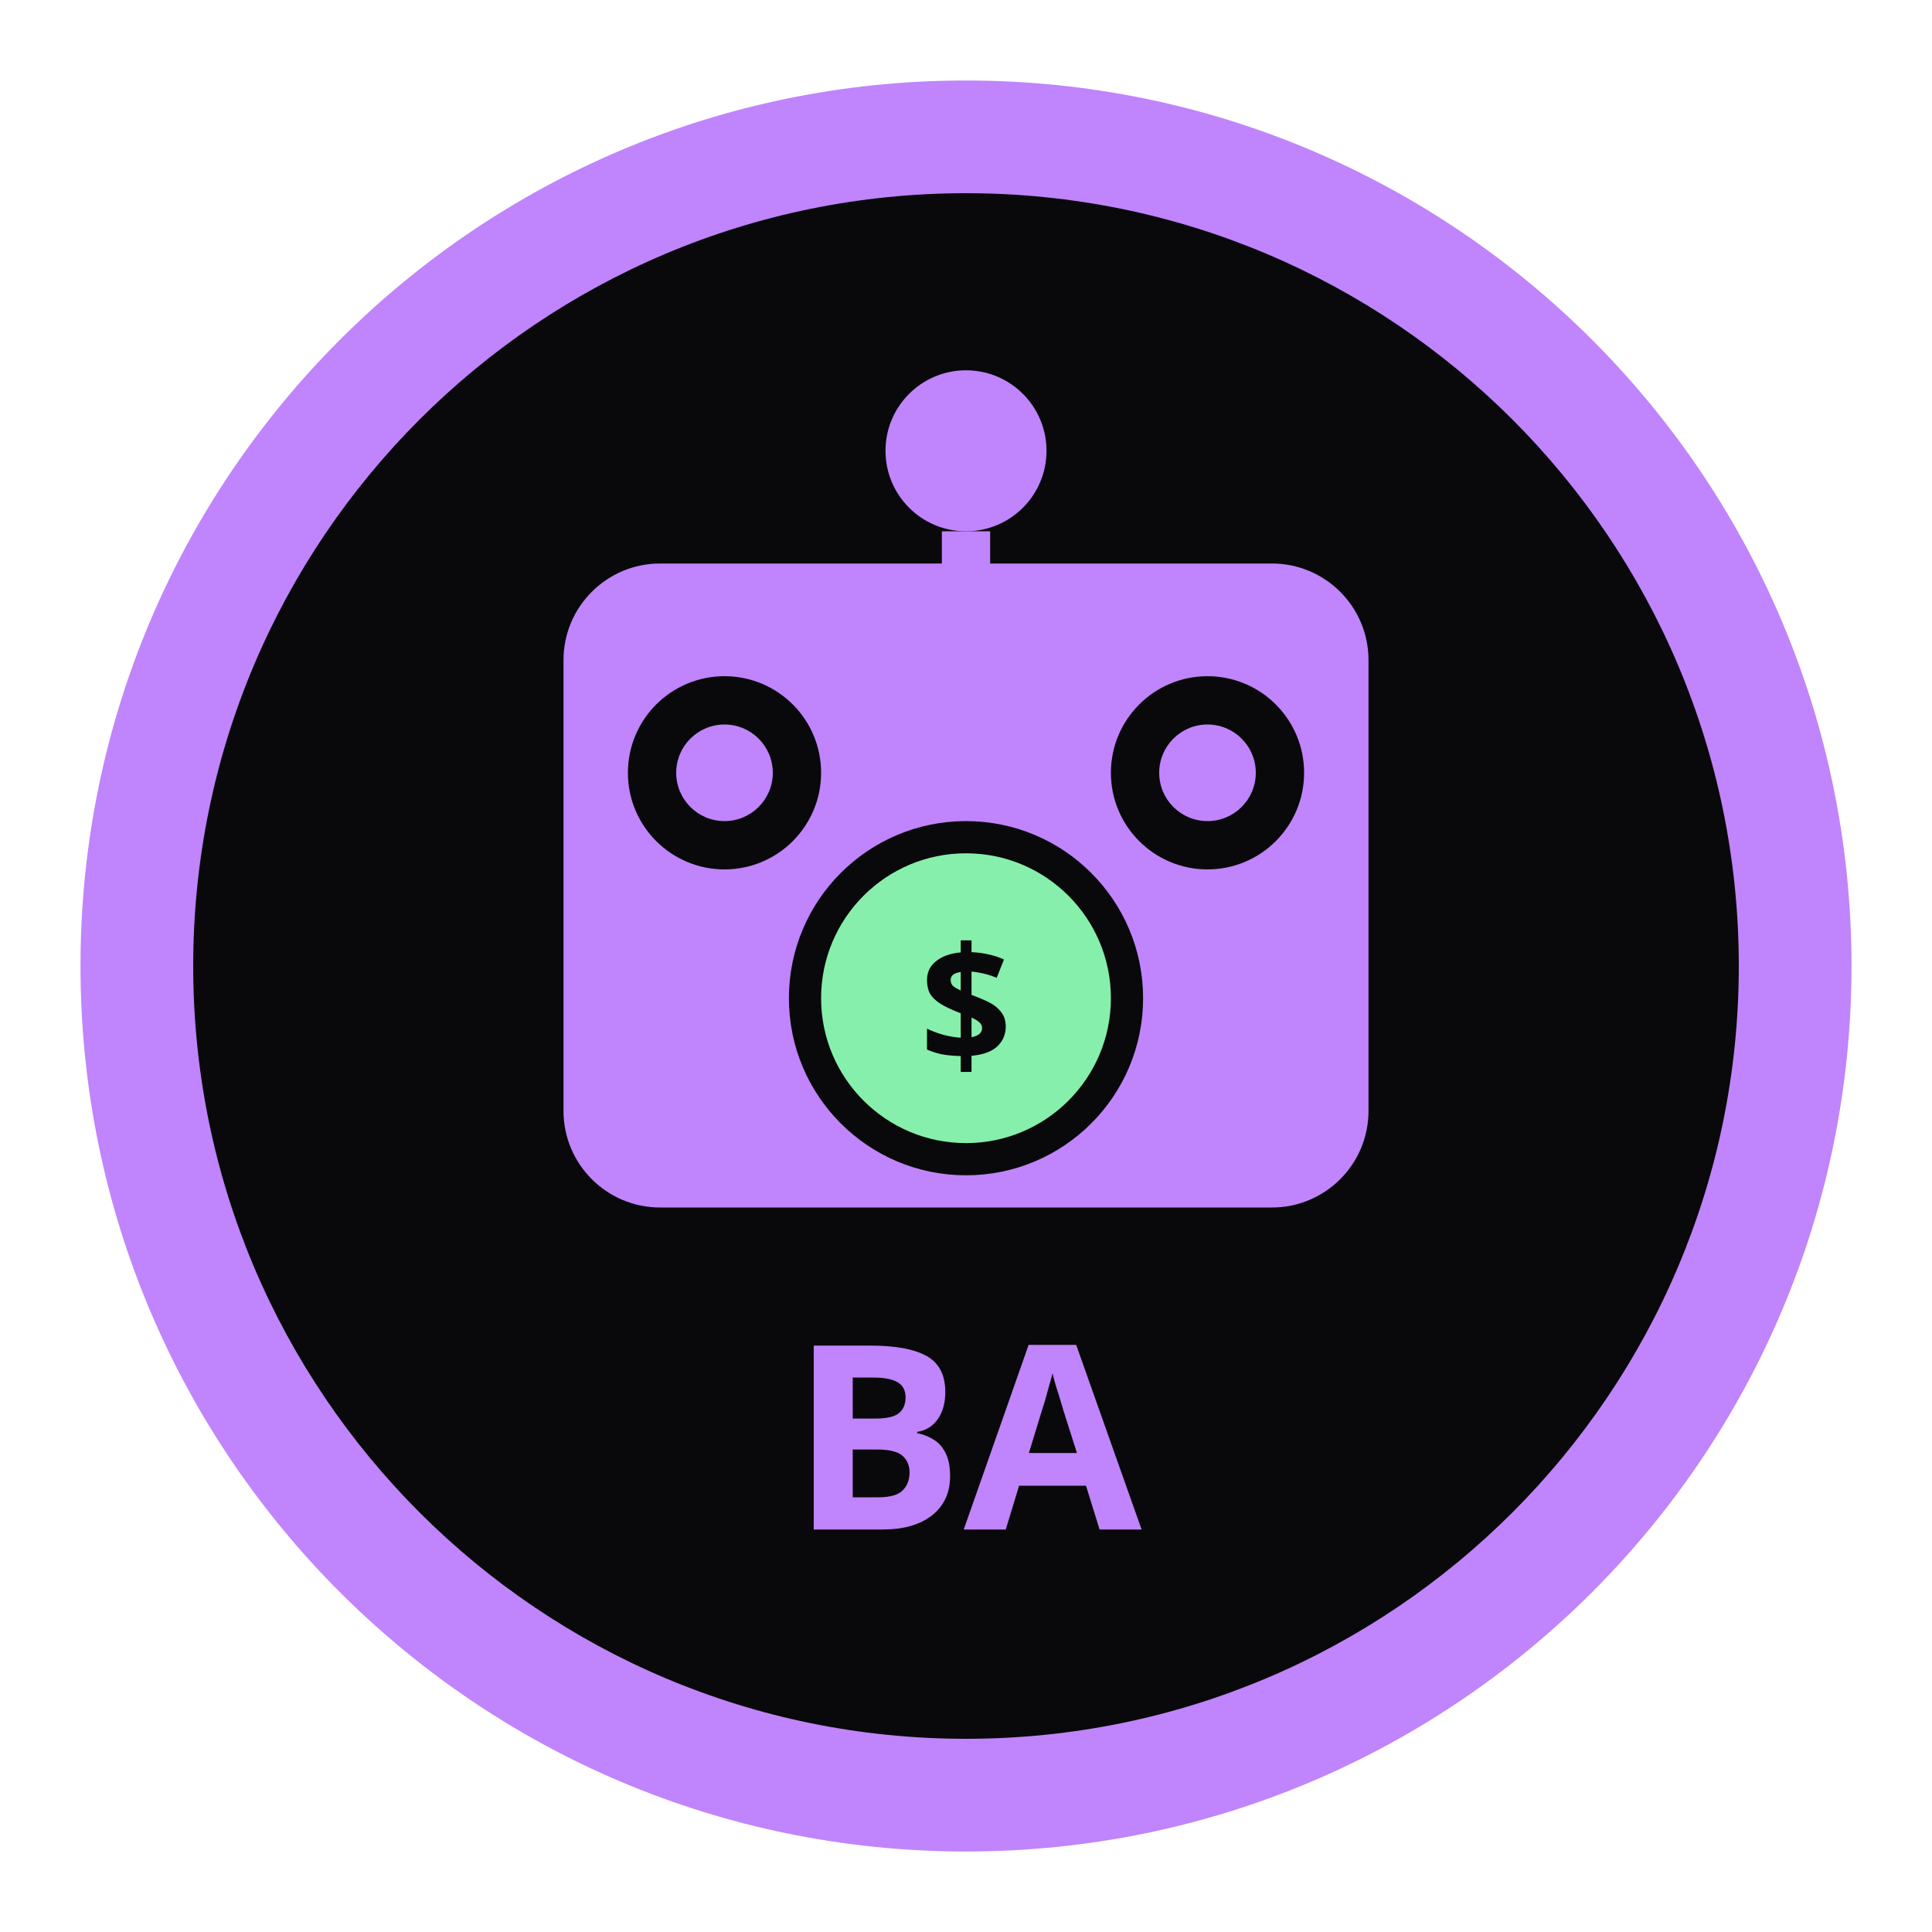
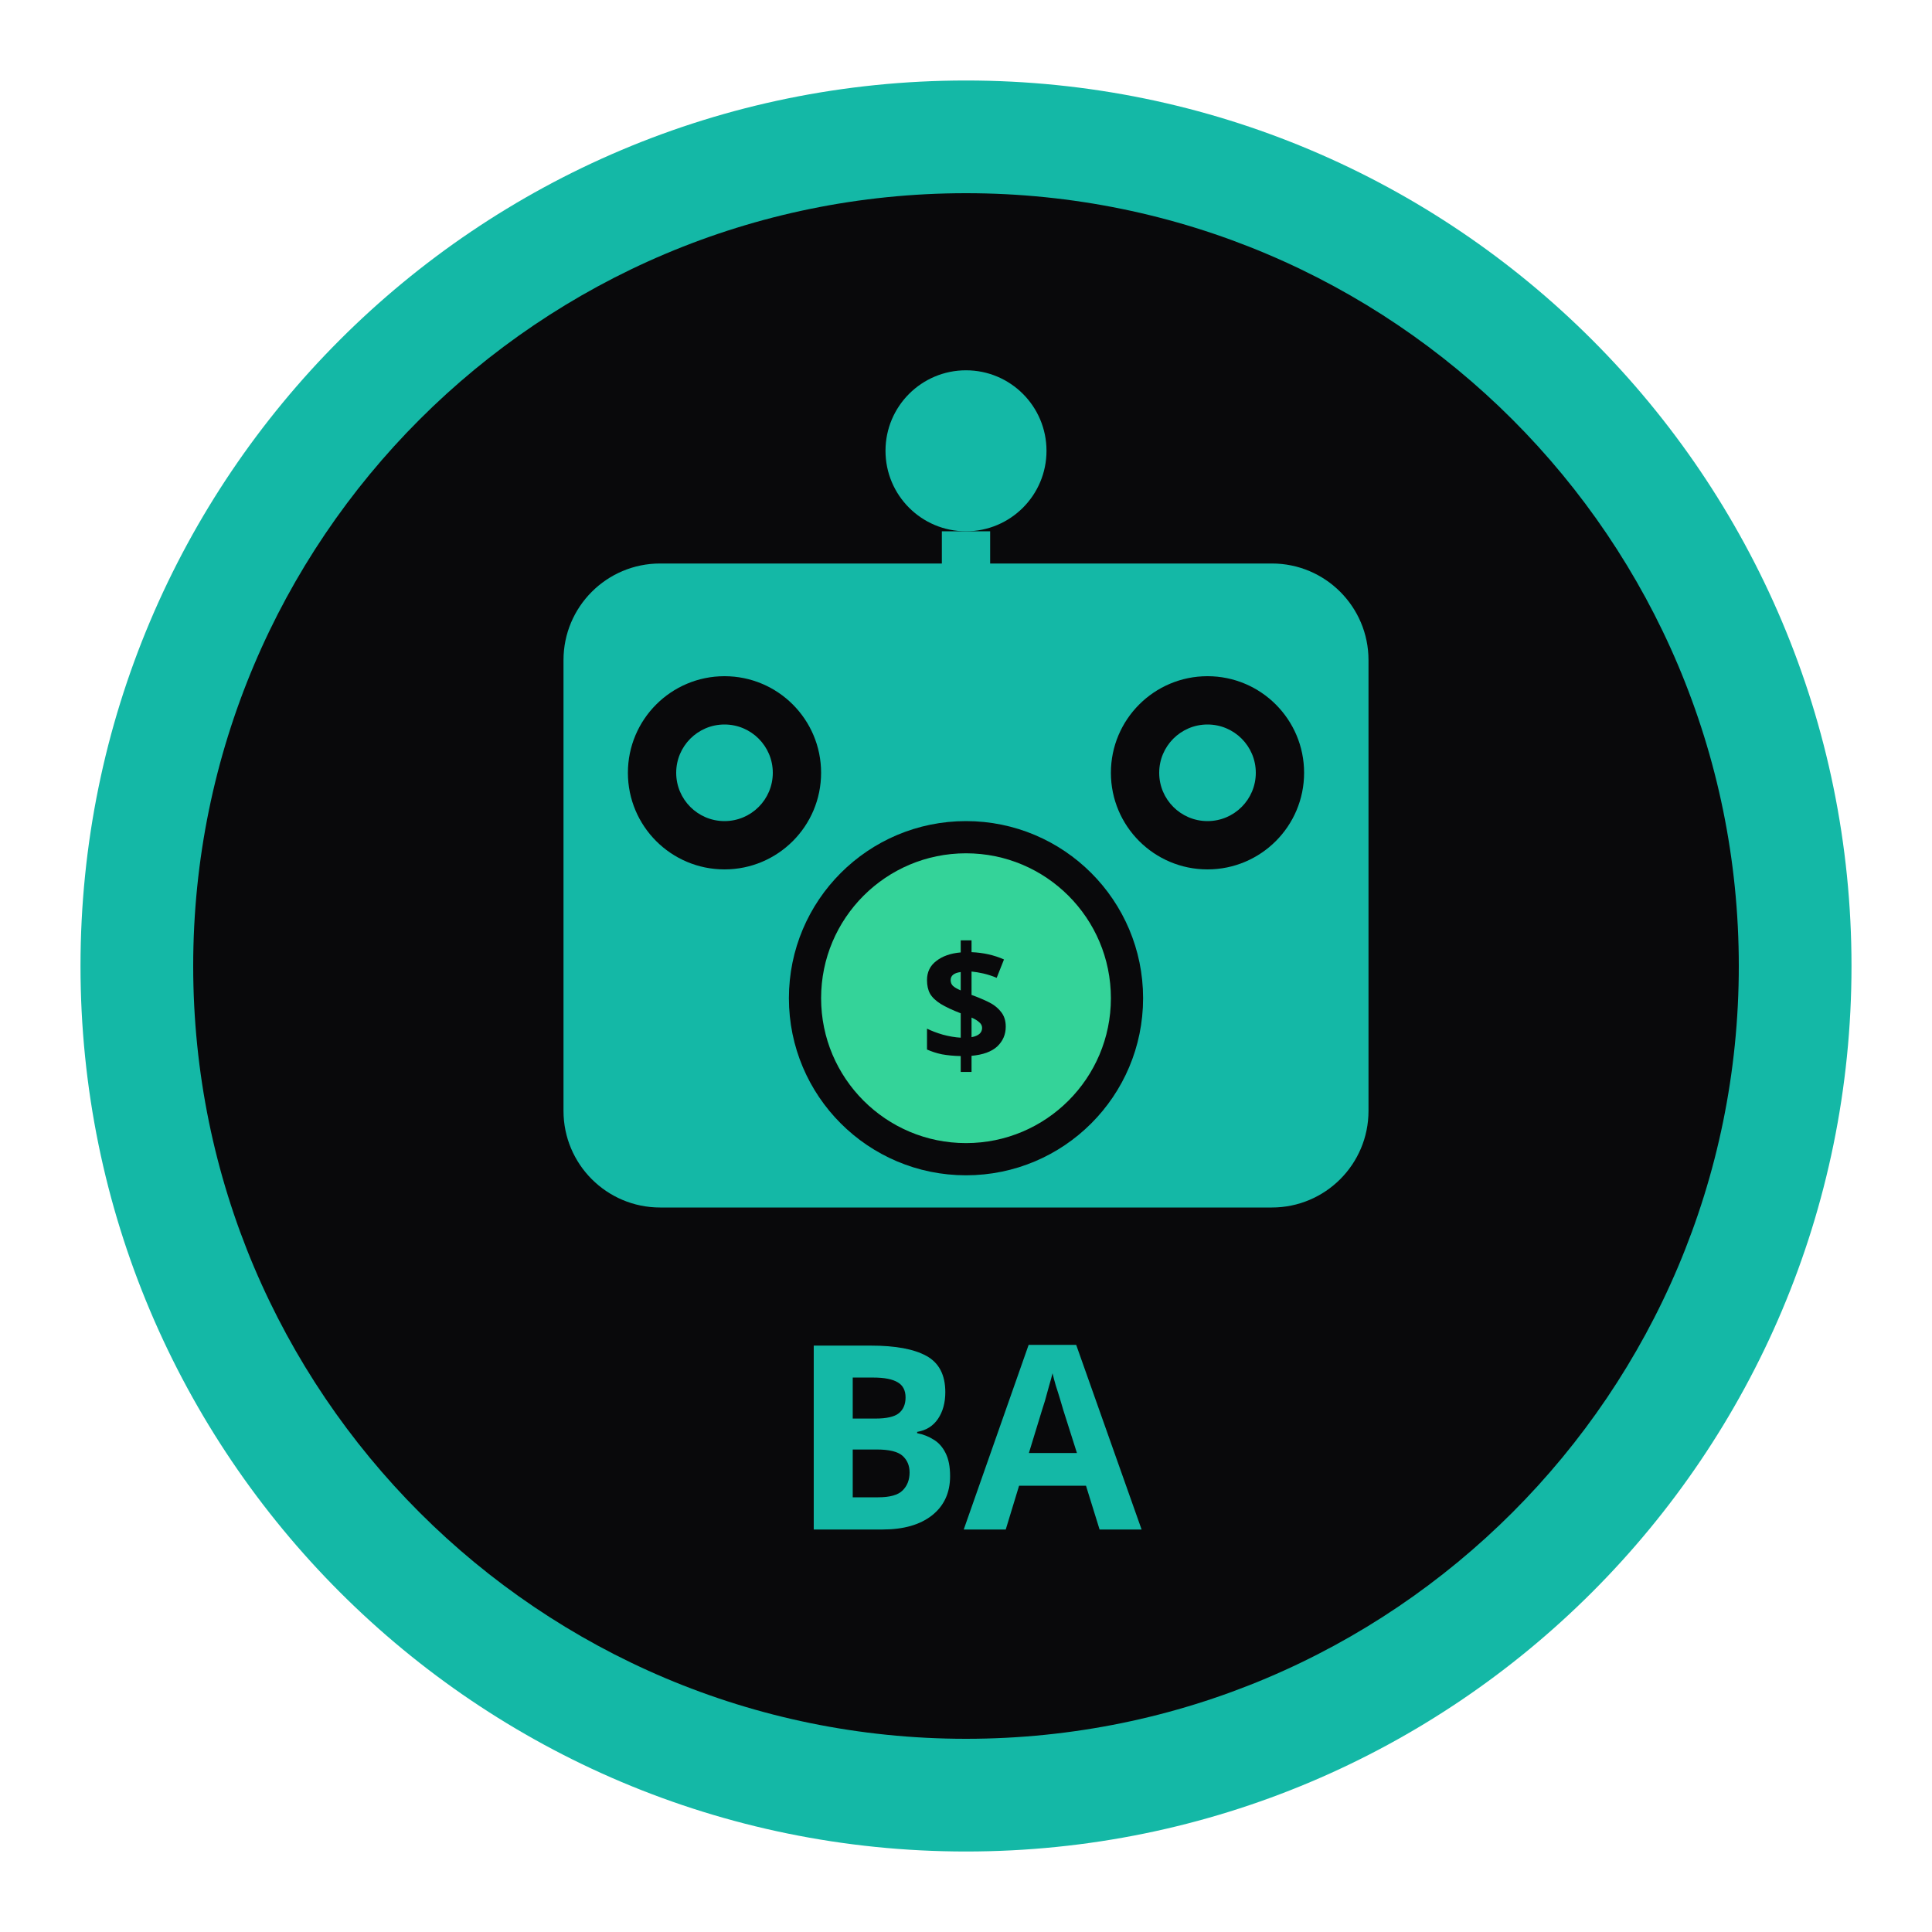
<svg xmlns="http://www.w3.org/2000/svg" width="120" height="120" viewBox="0 0 120 120" fill="none">
-   <circle cx="60" cy="60" r="55" fill="#c084fc" />
+   <circle cx="60" cy="60" r="55" fill="#14b8a6" />
  <circle cx="60" cy="60" r="48" fill="#09090b" />
-   <rect x="35" y="35" width="50" height="40" rx="6" fill="#c084fc" />
-   <circle cx="60" cy="28" r="5" fill="#c084fc" />
-   <line x1="60" y1="33" x2="60" y2="38" stroke="#c084fc" stroke-width="3" />
+   <rect x="35" y="35" width="50" height="40" rx="6" fill="#14b8a6" />
+   <circle cx="60" cy="28" r="5" fill="#14b8a6" />
+   <line x1="60" y1="33" x2="60" y2="38" stroke="#14b8a6" stroke-width="3" />
  <circle cx="45" cy="48" r="6" fill="#09090b" />
  <circle cx="75" cy="48" r="6" fill="#09090b" />
-   <circle cx="45" cy="48" r="3" fill="#c084fc" />
-   <circle cx="75" cy="48" r="3" fill="#c084fc" />
-   <circle cx="60" cy="62" r="10" fill="#86efac" stroke="#09090b" stroke-width="2" />
+   <circle cx="45" cy="48" r="3" fill="#14b8a6" />
+   <circle cx="75" cy="48" r="3" fill="#14b8a6" />
+   <circle cx="60" cy="62" r="10" fill="#34d399" stroke="#09090b" stroke-width="2" />
  <text x="60" y="66" text-anchor="middle" fill="#09090b" font-family="system-ui, sans-serif" font-size="10" font-weight="bold">$</text>
-   <text x="60" y="95" text-anchor="middle" fill="#c084fc" font-family="system-ui, sans-serif" font-size="16" font-weight="700">BA</text>
+   <text x="60" y="95" text-anchor="middle" fill="#14b8a6" font-family="system-ui, sans-serif" font-size="16" font-weight="700">BA</text>
</svg>
